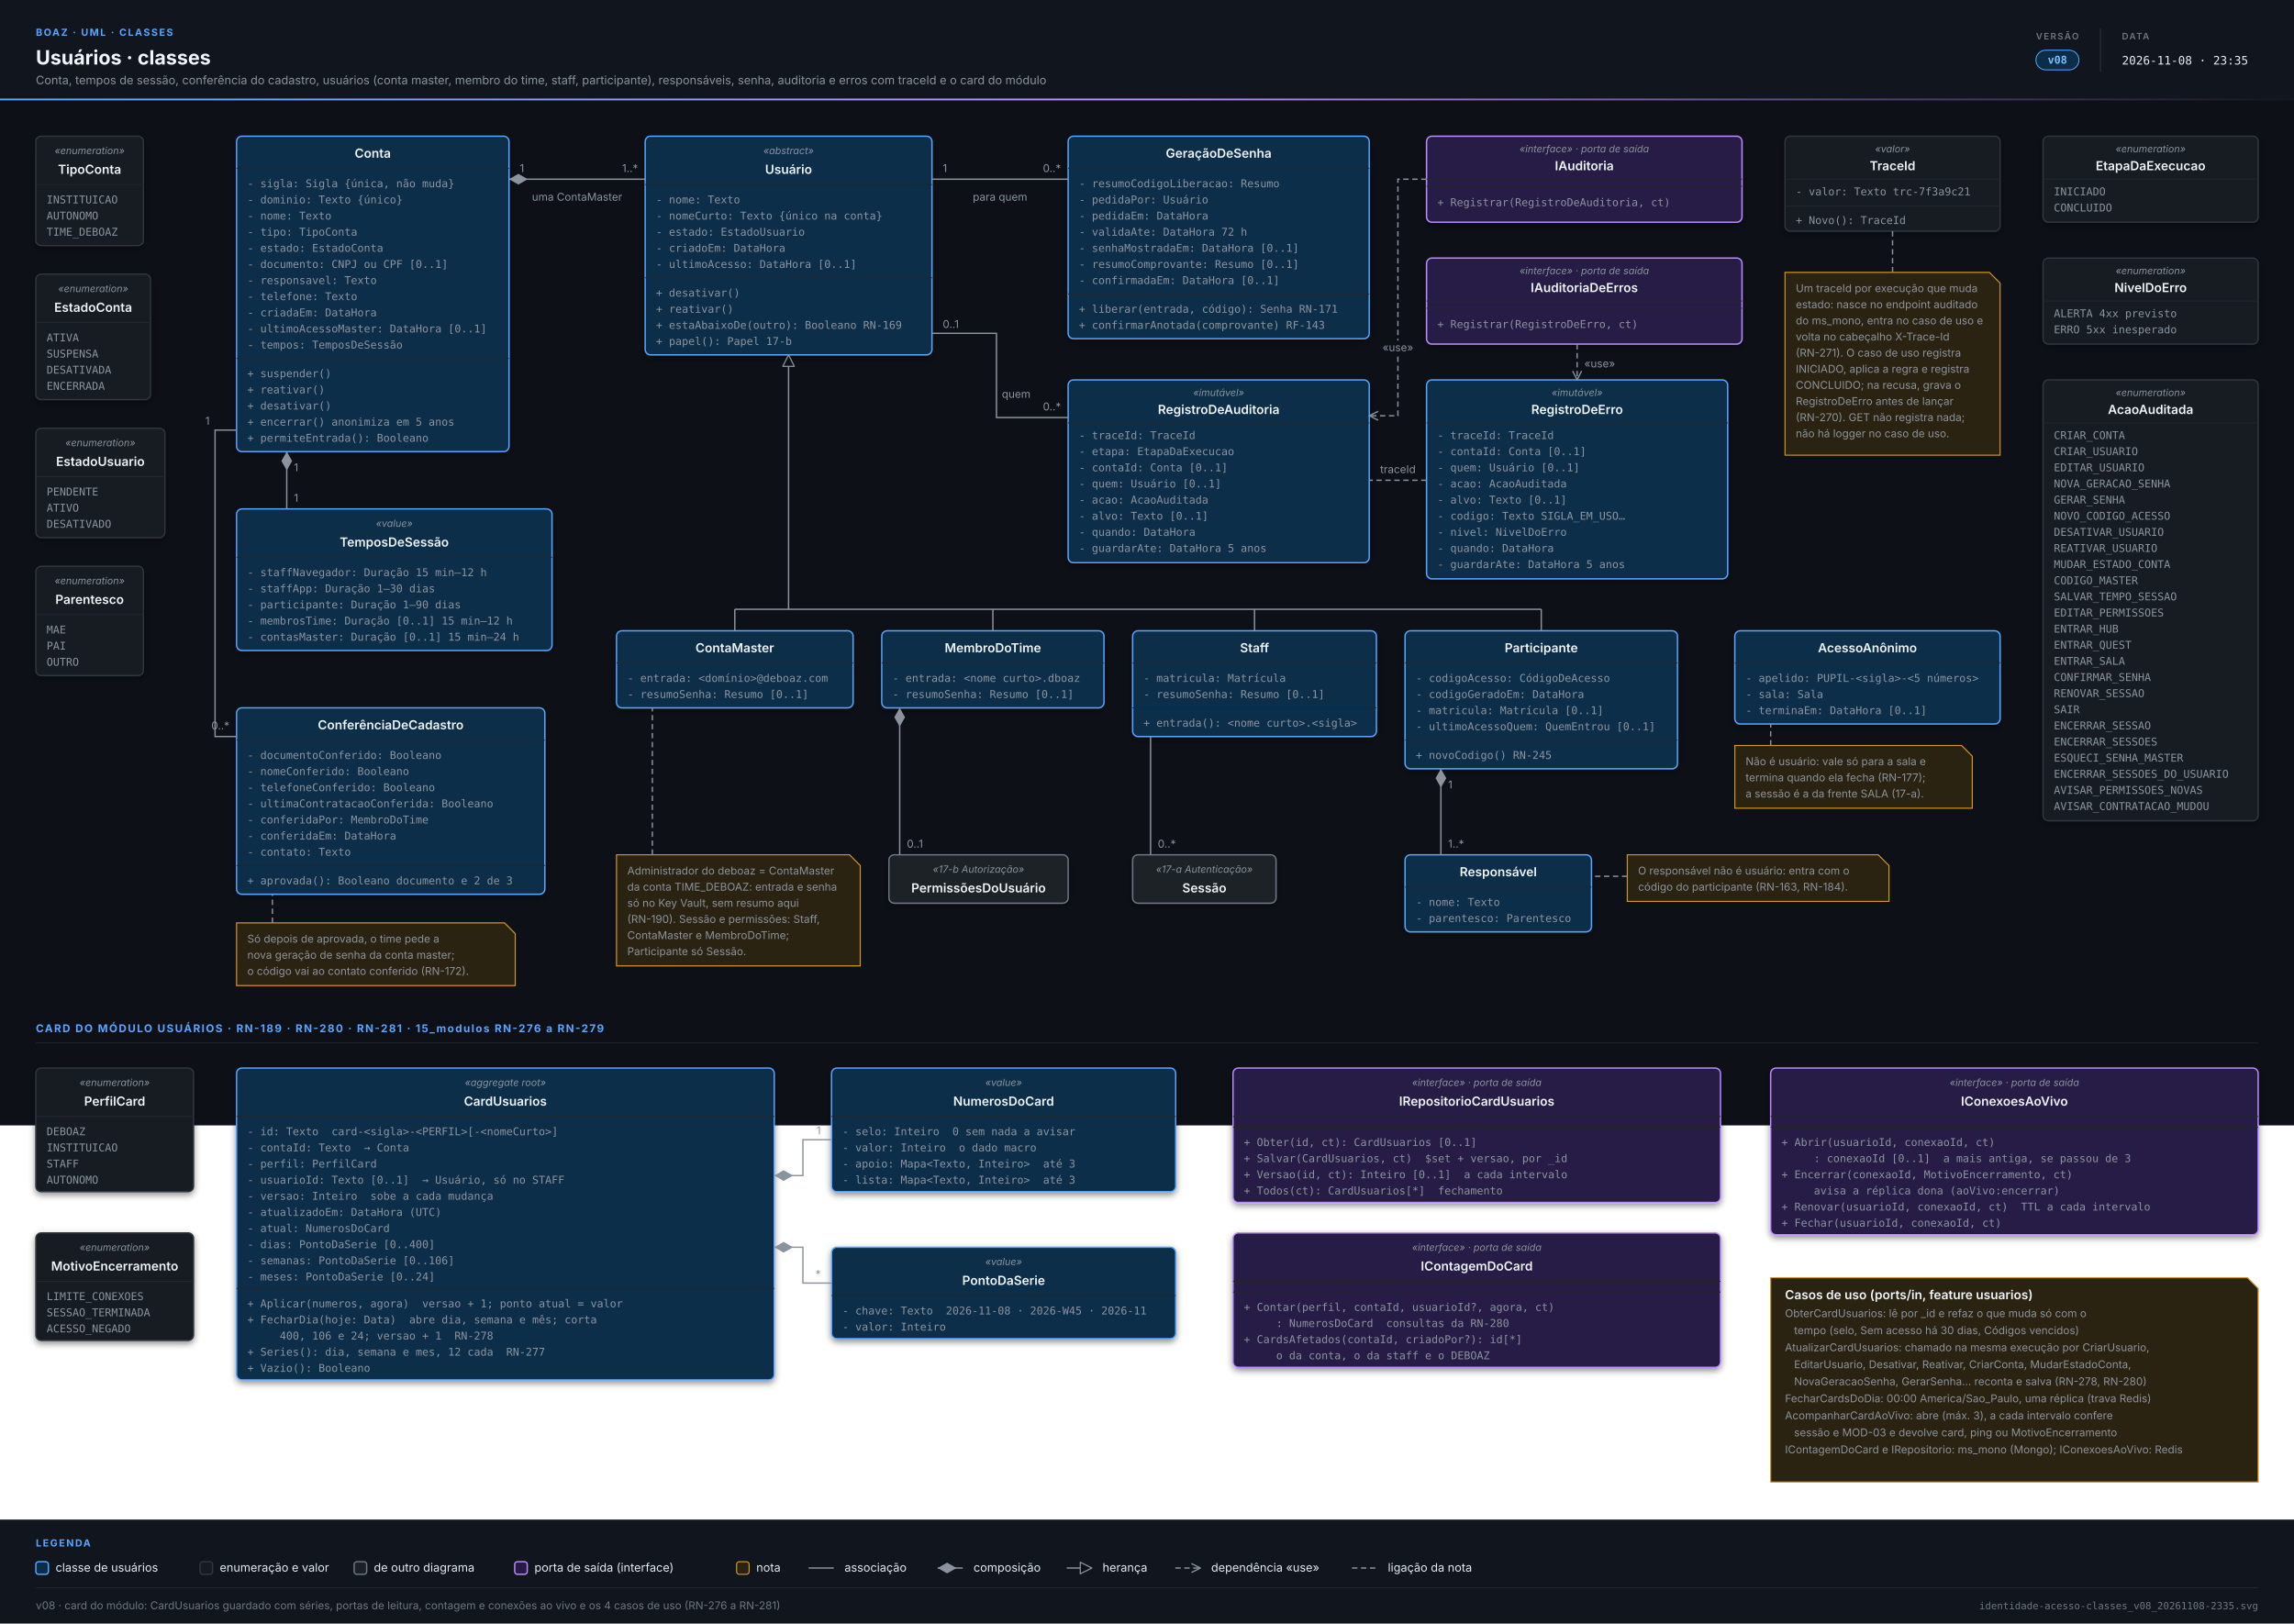
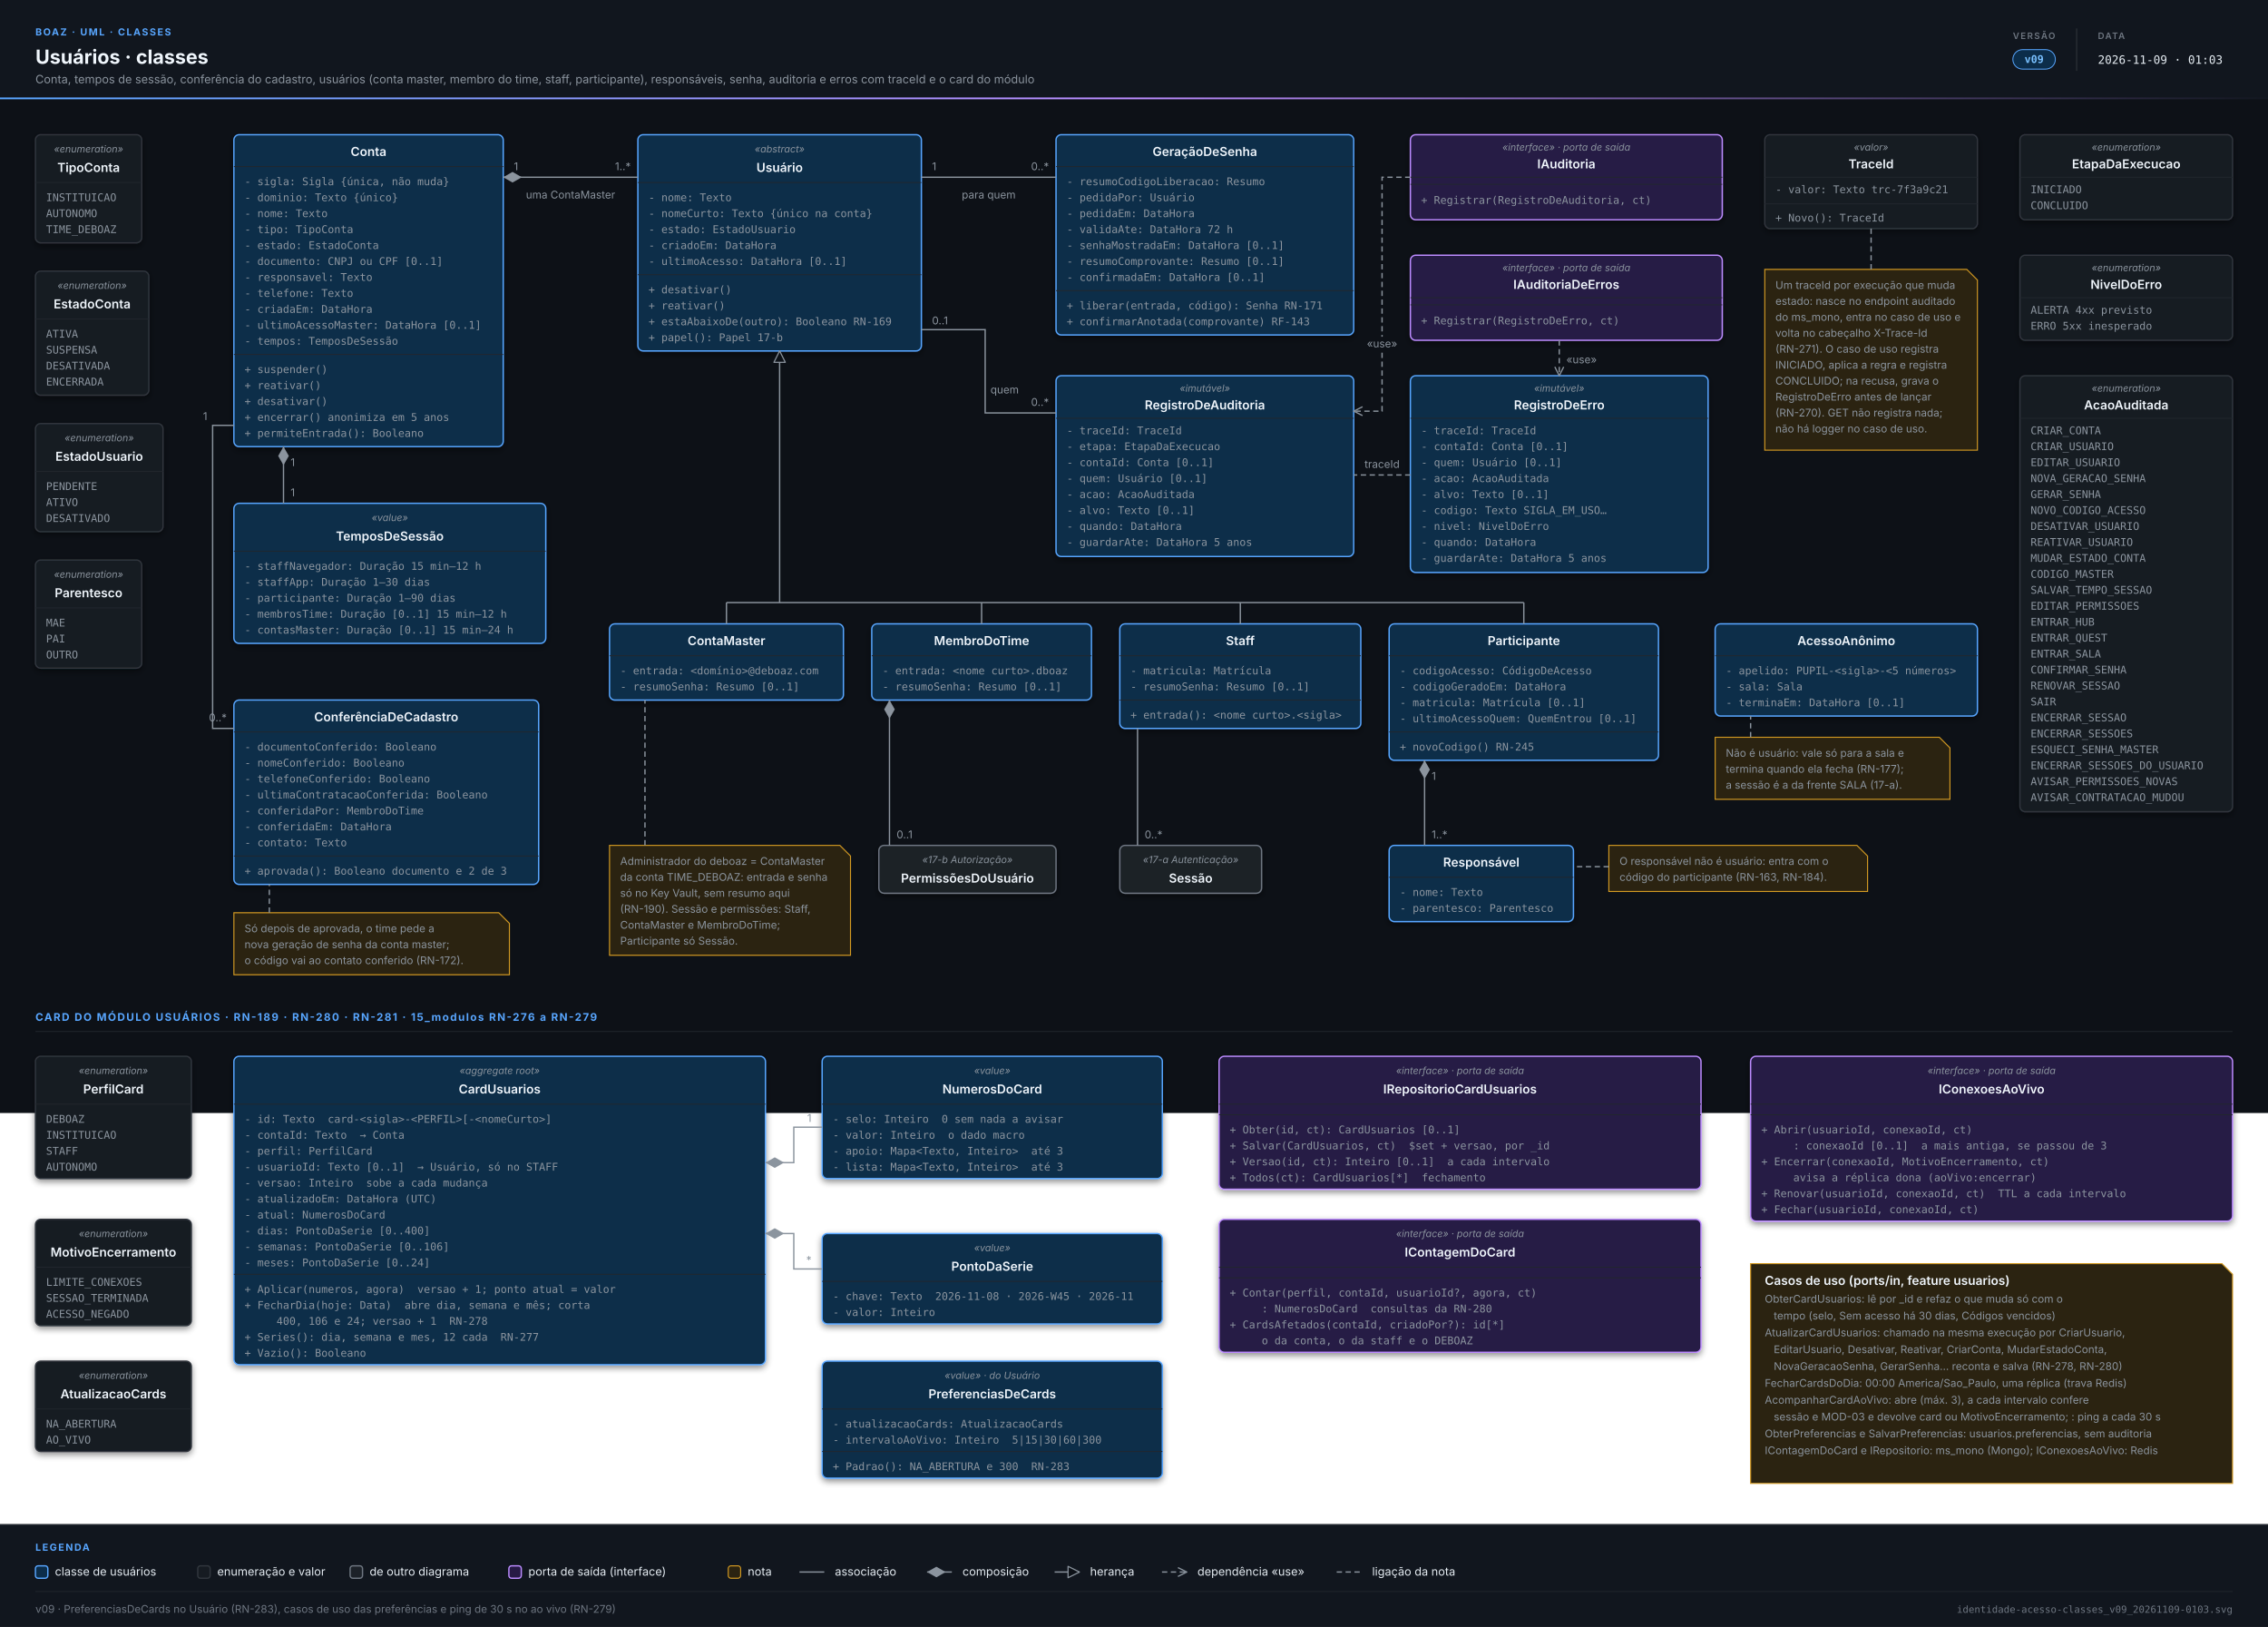
- <svg xmlns="http://www.w3.org/2000/svg" viewBox="0 0 2560 1812" width="2560" height="1812">
+ <svg xmlns="http://www.w3.org/2000/svg" viewBox="0 0 2560 1836" width="2560" height="1836">
  <style>
    /* ── base ─────────────────────────────────────────── */
    .bg            { fill: #0d1117; }
    :root          { background: #0d1117; } /* aberto sozinho no navegador, o fundo escuro cobre a janela toda */
    text           { font-family: Inter, "Segoe UI", Roboto, "Helvetica Neue", Helvetica, Arial, sans-serif; font-size: 13px; fill: #e6edf3; }
    .title         { font-size: 22px; font-weight: 700; fill: #f0f6fc; }
    .subtitle      { font-size: 13px; fill: #8b949e; }
    .section       { font-size: 12px; font-weight: 700; letter-spacing: 0.12em; fill: #58a6ff; }
    .label         { font-size: 13px; fill: #e6edf3; }
    .label-strong  { font-size: 14px; font-weight: 600; fill: #f0f6fc; }
    .label-underline { text-decoration: underline; }
    .muted         { font-size: 12px; fill: #8b949e; }
    .mono          { font-family: "JetBrains Mono", "SF Mono", Menlo, Consolas, monospace; font-size: 12px; fill: #8b949e; }
    .divider       { stroke: #21262d; stroke-width: 1; }
    .panel         { fill: #10151c; stroke: #21262d; stroke-width: 1; }

    /* ── nós: uma cor por papel, no máximo 4 por diagrama ── */
    .node          { fill: #161b22; stroke: #30363d; stroke-width: 1.5; }
    .node-face     { fill: #21262d; stroke: #30363d; stroke-width: 1.5; stroke-linejoin: round; }
    .node-blue     { fill: #0c2d4a; stroke: #58a6ff; stroke-width: 1.5; }
    .node-green    { fill: #0f2e1b; stroke: #3fb950; stroke-width: 1.5; }
    .node-purple   { fill: #271a45; stroke: #bc8cff; stroke-width: 1.5; }
    .node-orange   { fill: #3a2410; stroke: #f0883e; stroke-width: 1.5; }
    .node-red      { fill: #3b1219; stroke: #f85149; stroke-width: 1.5; }
    .node-external { fill: #1c2128; stroke: #6e7681; stroke-width: 1.5; }

    /* ── fronteiras (conta, região, rede, módulo) ─────── */
    .boundary       { fill: #161b22; fill-opacity: 0.35; stroke: #484f58; stroke-width: 1.2; stroke-dasharray: 6 4; }
    .boundary-label { font-size: 11px; font-weight: 600; letter-spacing: 0.08em; fill: #8b949e; }

    /* ── arestas e comunicação ─────────────────────────── */
    .edge          { fill: none; stroke: #8b949e; stroke-width: 1.5; }
    .edge-accent   { fill: none; stroke: #58a6ff; stroke-width: 1.8; }
    .edge-async    { stroke-dasharray: 6 4; }
    .edge-data     { stroke-dasharray: 1 5; stroke-linecap: round; stroke-width: 2.2; }
    .edge-label-bg { fill: #0d1117; }
    .arrow-head    { fill: #8b949e; }
    .arrow-accent  { fill: #58a6ff; }
    .lifeline      { stroke: #30363d; stroke-width: 1.2; stroke-dasharray: 4 4; }
    .chip          { fill: #21262d; stroke: #30363d; stroke-width: 1; }
    .chip-text     { font-family: "JetBrains Mono", "SF Mono", Menlo, Consolas, monospace; font-size: 11px; fill: #c9d1d9; }

    /* ── ícones neutros (#ic-*, #uml-*) ───────────────── */
    .ico           { fill: none; stroke: #c9d1d9; stroke-width: 1.5; stroke-linecap: round; stroke-linejoin: round; }
    .ico-fill      { fill: #c9d1d9; }
    .ico-solid     { fill: #161b22; stroke: #c9d1d9; stroke-width: 1.5; stroke-linejoin: round; }

    /* ── notação UML ───────────────────────────────────── */
    .ink           { fill: #e6edf3; }
    .ink-ring      { fill: none; stroke: #e6edf3; stroke-width: 1.5; }
    .node-note     { fill: #2b2311; stroke: #d29922; stroke-width: 1.2; }
    .uml-keyword   { font-size: 11px; font-style: italic; fill: #8b949e; }
    .activation    { fill: #21262d; stroke: #8b949e; stroke-width: 1.2; }
    .frame-tag     { fill: #21262d; stroke: #484f58; stroke-width: 1.2; }
    .frame-op      { font-size: 11px; font-weight: 700; fill: #c9d1d9; }
    .arrow-open    { fill: none; stroke: #8b949e; stroke-width: 1.4; stroke-linejoin: round; }
    .arrow-hollow  { fill: #0d1117; stroke: #8b949e; stroke-width: 1.2; stroke-linejoin: round; }

    /* ── marca d'água: topo e rodapé (seção 7) ────────── */
    .wm-band       { fill: #11161e; }
    .wm-accent     { fill: url(#marca-acento); }
    .wm-sep        { stroke: #30363d; stroke-width: 1; }
    .wm-frame      { fill: none; stroke: #30363d; stroke-width: 1; }
    .wm-eyebrow    { font-size: 11px; font-weight: 700; letter-spacing: 0.14em; fill: #58a6ff; }
    .wm-meta-label { font-size: 10px; font-weight: 600; letter-spacing: 0.14em; fill: #6e7681; }
    .wm-meta-value { font-family: "JetBrains Mono", "SF Mono", Menlo, Consolas, monospace; font-size: 13px; fill: #e6edf3; }
    .wm-badge      { fill: #0c2d4a; stroke: #58a6ff; stroke-width: 1; }
    .wm-badge-text { font-family: "JetBrains Mono", "SF Mono", Menlo, Consolas, monospace; font-size: 12px; font-weight: 700; fill: #79c0ff; }
    .wm-file       { font-family: "JetBrains Mono", "SF Mono", Menlo, Consolas, monospace; font-size: 11px; fill: #6e7681; }
    .footer        { font-size: 12px; fill: #6e7681; }
  </style>
  <defs>
    <marker id="seta" viewBox="0 0 10 10" refX="9" refY="5" markerWidth="7" markerHeight="7" orient="auto-start-reverse">
      <path d="M0,0 L10,5 L0,10 z" class="arrow-head" />
    </marker>
    <marker id="seta-destaque" viewBox="0 0 10 10" refX="9" refY="5" markerWidth="7" markerHeight="7" orient="auto-start-reverse">
      <path d="M0,0 L10,5 L0,10 z" class="arrow-accent" />
    </marker>
    <marker id="seta-aberta" viewBox="-1 -1 12 12" refX="10" refY="5" markerWidth="8" markerHeight="8" orient="auto-start-reverse">
      <path d="M0,0 L10,5 L0,10" class="arrow-open" />
    </marker>
    <marker id="heranca" viewBox="-1 -1 14 14" refX="12" refY="6" markerWidth="10" markerHeight="10" orient="auto-start-reverse">
      <path d="M0,0 L12,6 L0,12 z" class="arrow-hollow" />
    </marker>
    <marker id="extensao" viewBox="-1 -1 14 14" refX="12" refY="6" markerWidth="10" markerHeight="10" orient="auto-start-reverse">
      <path d="M0,0 L12,6 L0,12 z" class="arrow-head" />
    </marker>
    <marker id="composicao" viewBox="-1 -1 16 10" refX="14" refY="4" markerWidth="16" markerHeight="11" orient="auto-start-reverse">
      <path d="M0,4 L7,0 L14,4 L7,8 z" class="arrow-head" />
    </marker>
    <marker id="agregacao" viewBox="-1 -1 16 10" refX="14" refY="4" markerWidth="16" markerHeight="11" orient="auto-start-reverse">
      <path d="M0,4 L7,0 L14,4 L7,8 z" class="arrow-hollow" />
    </marker>
    <marker id="er-um" viewBox="0 0 16 12" refX="16" refY="6" markerWidth="16" markerHeight="12" markerUnits="userSpaceOnUse" orient="auto-start-reverse">
      <path d="M6,0 V12 M10,0 V12" class="arrow-open" />
    </marker>
    <marker id="er-muitos" viewBox="0 0 16 12" refX="16" refY="6" markerWidth="16" markerHeight="12" markerUnits="userSpaceOnUse" orient="auto-start-reverse">
      <path d="M4,0 V12 M6,6 L16,0 M6,6 L16,12" class="arrow-open" />
    </marker>
    <filter id="sombra" x="-10%" y="-10%" width="120%" height="140%">
      <feDropShadow dx="0" dy="3" stdDeviation="4" flood-color="#000000" flood-opacity="0.45" />
    </filter>
    <linearGradient id="marca-acento" x1="0" y1="0" x2="1" y2="0">
      <stop offset="0" stop-color="#58a6ff" />
      <stop offset="0.5" stop-color="#bc8cff" />
      <stop offset="1" stop-color="#bc8cff" stop-opacity="0" />
    </linearGradient>
  </defs>
  <rect class="bg" x="0" y="0" width="2560" height="1256" />
  <g id="marca-topo">
    <rect class="wm-band" x="0" y="0" width="2560" height="112" />
    <rect class="wm-accent" x="0" y="110" width="2560" height="2" />
    <text class="wm-eyebrow" x="40" y="40">BOAZ · UML · CLASSES</text>
    <text class="title" x="40" y="72">Usuários · classes</text>
    <text class="subtitle" x="40" y="94">Conta, tempos de sessão, conferência do cadastro, usuários (conta master, membro do time, staff, participante), responsáveis, senha, auditoria e erros com traceId e o card do módulo</text>
    <text class="wm-meta-label" x="2272" y="44">VERSÃO</text>
    <rect class="wm-badge" x="2272" y="56" width="48" height="22" rx="11" />
-     <text class="wm-badge-text" x="2296" y="71" text-anchor="middle">v08</text>
+     <text class="wm-badge-text" x="2296" y="71" text-anchor="middle">v09</text>
    <line class="wm-sep" x1="2344" y1="32" x2="2344" y2="80" />
    <text class="wm-meta-label" x="2368" y="44">DATA</text>
-     <text class="wm-meta-value" x="2368" y="72">2026-11-08 · 23:35</text>
+     <text class="wm-meta-value" x="2368" y="72">2026-11-09 · 01:03</text>
  </g>
  <g id="desenho" transform="translate(0,152)">
    <g id="tipo-conta" filter="url(#sombra)">
      <rect class="node" x="40" y="0" width="120" height="122" rx="6" />
    </g>
    <text class="uml-keyword" x="100.0" y="20" text-anchor="middle">«enumeration»</text>
    <text class="label-strong" x="100.0" y="42" text-anchor="middle">TipoConta</text>
    <line class="divider" x1="40" y1="54" x2="160" y2="54" />
    <text class="mono" x="52" y="75">INSTITUICAO</text>
    <text class="mono" x="52" y="93">AUTONOMO</text>
    <text class="mono" x="52" y="111">TIME_DEBOAZ</text>
    <g id="estado-conta" filter="url(#sombra)">
      <rect class="node" x="40" y="154" width="128" height="140" rx="6" />
    </g>
    <text class="uml-keyword" x="104.0" y="174" text-anchor="middle">«enumeration»</text>
    <text class="label-strong" x="104.0" y="196" text-anchor="middle">EstadoConta</text>
    <line class="divider" x1="40" y1="208" x2="168" y2="208" />
    <text class="mono" x="52" y="229">ATIVA</text>
    <text class="mono" x="52" y="247">SUSPENSA</text>
    <text class="mono" x="52" y="265">DESATIVADA</text>
    <text class="mono" x="52" y="283">ENCERRADA</text>
    <g id="estado-usuario" filter="url(#sombra)">
      <rect class="node" x="40" y="326" width="144" height="122" rx="6" />
    </g>
    <text class="uml-keyword" x="112.0" y="346" text-anchor="middle">«enumeration»</text>
    <text class="label-strong" x="112.0" y="368" text-anchor="middle">EstadoUsuario</text>
    <line class="divider" x1="40" y1="380" x2="184" y2="380" />
    <text class="mono" x="52" y="401">PENDENTE</text>
    <text class="mono" x="52" y="419">ATIVO</text>
    <text class="mono" x="52" y="437">DESATIVADO</text>
    <g id="parentesco" filter="url(#sombra)">
      <rect class="node" x="40" y="480" width="120" height="122" rx="6" />
    </g>
    <text class="uml-keyword" x="100.0" y="500" text-anchor="middle">«enumeration»</text>
    <text class="label-strong" x="100.0" y="522" text-anchor="middle">Parentesco</text>
    <line class="divider" x1="40" y1="534" x2="160" y2="534" />
    <text class="mono" x="52" y="555">MAE</text>
    <text class="mono" x="52" y="573">PAI</text>
    <text class="mono" x="52" y="591">OUTRO</text>
    <g id="conta" filter="url(#sombra)">
      <rect class="node-blue" x="264" y="0" width="304" height="352" rx="6" />
    </g>
    <text class="label-strong" x="416.0" y="24" text-anchor="middle">Conta</text>
    <line class="divider" x1="264" y1="36" x2="568" y2="36" />
    <text class="mono" x="276" y="57">- sigla: Sigla {única, não muda}</text>
    <text class="mono" x="276" y="75">- dominio: Texto {único}</text>
    <text class="mono" x="276" y="93">- nome: Texto</text>
    <text class="mono" x="276" y="111">- tipo: TipoConta</text>
    <text class="mono" x="276" y="129">- estado: EstadoConta</text>
    <text class="mono" x="276" y="147">- documento: CNPJ ou CPF [0..1]</text>
    <text class="mono" x="276" y="165">- responsavel: Texto</text>
    <text class="mono" x="276" y="183">- telefone: Texto</text>
    <text class="mono" x="276" y="201">- criadaEm: DataHora</text>
    <text class="mono" x="276" y="219">- ultimoAcessoMaster: DataHora [0..1]</text>
    <text class="mono" x="276" y="237">- tempos: TemposDeSessão</text>
    <line class="divider" x1="264" y1="248" x2="568" y2="248" />
    <text class="mono" x="276" y="269">+ suspender()</text>
    <text class="mono" x="276" y="287">+ reativar()</text>
    <text class="mono" x="276" y="305">+ desativar()</text>
    <text class="mono" x="276" y="323">+ encerrar()  anonimiza em 5 anos</text>
    <text class="mono" x="276" y="341">+ permiteEntrada(): Booleano</text>
    <g id="tempos" filter="url(#sombra)">
      <rect class="node-blue" x="264" y="416" width="352" height="158" rx="6" />
    </g>
    <text class="uml-keyword" x="440.0" y="436" text-anchor="middle">«value»</text>
    <text class="label-strong" x="440.0" y="458" text-anchor="middle">TemposDeSessão</text>
    <line class="divider" x1="264" y1="470" x2="616" y2="470" />
    <text class="mono" x="276" y="491">- staffNavegador: Duração  15 min–12 h</text>
    <text class="mono" x="276" y="509">- staffApp: Duração  1–30 dias</text>
    <text class="mono" x="276" y="527">- participante: Duração  1–90 dias</text>
    <text class="mono" x="276" y="545">- membrosTime: Duração [0..1]  15 min–12 h</text>
    <text class="mono" x="276" y="563">- contasMaster: Duração [0..1]  15 min–24 h</text>
    <g id="conferencia" filter="url(#sombra)">
      <rect class="node-blue" x="264" y="638" width="344" height="208" rx="6" />
    </g>
    <text class="label-strong" x="436.0" y="662" text-anchor="middle">ConferênciaDeCadastro</text>
    <line class="divider" x1="264" y1="674" x2="608" y2="674" />
    <text class="mono" x="276" y="695">- documentoConferido: Booleano</text>
    <text class="mono" x="276" y="713">- nomeConferido: Booleano</text>
    <text class="mono" x="276" y="731">- telefoneConferido: Booleano</text>
    <text class="mono" x="276" y="749">- ultimaContratacaoConferida: Booleano</text>
    <text class="mono" x="276" y="767">- conferidaPor: MembroDoTime</text>
    <text class="mono" x="276" y="785">- conferidaEm: DataHora</text>
    <text class="mono" x="276" y="803">- contato: Texto</text>
    <line class="divider" x1="264" y1="814" x2="608" y2="814" />
    <text class="mono" x="276" y="835">+ aprovada(): Booleano  documento e 2 de 3</text>
    <g id="usuario" filter="url(#sombra)">
      <rect class="node-blue" x="720" y="0" width="320" height="244" rx="6" />
    </g>
    <text class="uml-keyword" x="880.0" y="20" text-anchor="middle">«abstract»</text>
    <text class="label-strong" x="880.0" y="42" text-anchor="middle">Usuário</text>
    <line class="divider" x1="720" y1="54" x2="1040" y2="54" />
    <text class="mono" x="732" y="75">- nome: Texto</text>
    <text class="mono" x="732" y="93">- nomeCurto: Texto {único na conta}</text>
    <text class="mono" x="732" y="111">- estado: EstadoUsuario</text>
    <text class="mono" x="732" y="129">- criadoEm: DataHora</text>
    <text class="mono" x="732" y="147">- ultimoAcesso: DataHora [0..1]</text>
    <line class="divider" x1="720" y1="158" x2="1040" y2="158" />
    <text class="mono" x="732" y="179">+ desativar()</text>
    <text class="mono" x="732" y="197">+ reativar()</text>
    <text class="mono" x="732" y="215">+ estaAbaixoDe(outro): Booleano  RN-169</text>
    <text class="mono" x="732" y="233">+ papel(): Papel  17-b</text>
    <g id="geracao" filter="url(#sombra)">
      <rect class="node-blue" x="1192" y="0" width="336" height="226" rx="6" />
    </g>
    <text class="label-strong" x="1360.0" y="24" text-anchor="middle">GeraçãoDeSenha</text>
    <line class="divider" x1="1192" y1="36" x2="1528" y2="36" />
    <text class="mono" x="1204" y="57">- resumoCodigoLiberacao: Resumo</text>
    <text class="mono" x="1204" y="75">- pedidaPor: Usuário</text>
    <text class="mono" x="1204" y="93">- pedidaEm: DataHora</text>
    <text class="mono" x="1204" y="111">- validaAte: DataHora  72 h</text>
    <text class="mono" x="1204" y="129">- senhaMostradaEm: DataHora [0..1]</text>
    <text class="mono" x="1204" y="147">- resumoComprovante: Resumo [0..1]</text>
    <text class="mono" x="1204" y="165">- confirmadaEm: DataHora [0..1]</text>
    <line class="divider" x1="1192" y1="176" x2="1528" y2="176" />
    <text class="mono" x="1204" y="197">+ liberar(entrada, código): Senha  RN-171</text>
    <text class="mono" x="1204" y="215">+ confirmarAnotada(comprovante)  RF-143</text>
    <g id="auditoria" filter="url(#sombra)">
      <rect class="node-blue" x="1192" y="272" width="336" height="204" rx="6" />
    </g>
    <text class="uml-keyword" x="1360.0" y="290" text-anchor="middle">«imutável»</text>
    <text class="label-strong" x="1360.0" y="310" text-anchor="middle">RegistroDeAuditoria</text>
    <line class="divider" x1="1192" y1="320" x2="1528" y2="320" />
    <text class="mono" x="1204" y="338">- traceId: TraceId</text>
    <text class="mono" x="1204" y="356">- etapa: EtapaDaExecucao</text>
    <text class="mono" x="1204" y="374">- contaId: Conta [0..1]</text>
    <text class="mono" x="1204" y="392">- quem: Usuário [0..1]</text>
    <text class="mono" x="1204" y="410">- acao: AcaoAuditada</text>
    <text class="mono" x="1204" y="428">- alvo: Texto [0..1]</text>
    <text class="mono" x="1204" y="446">- quando: DataHora</text>
    <text class="mono" x="1204" y="464">- guardarAte: DataHora  5 anos</text>
    <g id="registro-erro" filter="url(#sombra)">
      <rect class="node-blue" x="1592" y="272" width="336" height="222" rx="6" />
    </g>
    <text class="uml-keyword" x="1760.0" y="290" text-anchor="middle">«imutável»</text>
    <text class="label-strong" x="1760.0" y="310" text-anchor="middle">RegistroDeErro</text>
    <line class="divider" x1="1592" y1="320" x2="1928" y2="320" />
    <text class="mono" x="1604" y="338">- traceId: TraceId</text>
    <text class="mono" x="1604" y="356">- contaId: Conta [0..1]</text>
    <text class="mono" x="1604" y="374">- quem: Usuário [0..1]</text>
    <text class="mono" x="1604" y="392">- acao: AcaoAuditada</text>
    <text class="mono" x="1604" y="410">- alvo: Texto [0..1]</text>
    <text class="mono" x="1604" y="428">- codigo: Texto  SIGLA_EM_USO…</text>
    <text class="mono" x="1604" y="446">- nivel: NivelDoErro</text>
    <text class="mono" x="1604" y="464">- quando: DataHora</text>
    <text class="mono" x="1604" y="482">- guardarAte: DataHora  5 anos</text>
    <g id="porta-auditoria" filter="url(#sombra)">
      <rect class="node-purple" x="1592" y="0" width="352" height="96" rx="6" />
    </g>
    <text class="uml-keyword" x="1768.0" y="18" text-anchor="middle">«interface» · porta de saída</text>
    <text class="label-strong" x="1768.0" y="38" text-anchor="middle">IAuditoria</text>
    <line class="divider" x1="1592" y1="48" x2="1944" y2="48" />
    <line class="divider" x1="1592" y1="56" x2="1944" y2="56" />
    <text class="mono" x="1604" y="78">+ Registrar(RegistroDeAuditoria, ct)</text>
    <g id="porta-auditoria-erros" filter="url(#sombra)">
      <rect class="node-purple" x="1592" y="136" width="352" height="96" rx="6" />
    </g>
    <text class="uml-keyword" x="1768.0" y="154" text-anchor="middle">«interface» · porta de saída</text>
    <text class="label-strong" x="1768.0" y="174" text-anchor="middle">IAuditoriaDeErros</text>
    <line class="divider" x1="1592" y1="184" x2="1944" y2="184" />
    <line class="divider" x1="1592" y1="192" x2="1944" y2="192" />
    <text class="mono" x="1604" y="214">+ Registrar(RegistroDeErro, ct)</text>
    <g id="trace-id" filter="url(#sombra)">
      <rect class="node" x="1992" y="0" width="240" height="106" rx="6" />
    </g>
    <text class="uml-keyword" x="2112.0" y="18" text-anchor="middle">«valor»</text>
    <text class="label-strong" x="2112.0" y="38" text-anchor="middle">TraceId</text>
    <line class="divider" x1="1992" y1="48" x2="2232" y2="48" />
    <text class="mono" x="2004" y="66">- valor: Texto  trc-7f3a9c21</text>
    <line class="divider" x1="1992" y1="78" x2="2232" y2="78" />
    <text class="mono" x="2004" y="98">+ Novo(): TraceId</text>
    <g id="etapa-execucao" filter="url(#sombra)">
      <rect class="node" x="2280" y="0" width="240" height="96" rx="6" />
    </g>
    <text class="uml-keyword" x="2400.0" y="18" text-anchor="middle">«enumeration»</text>
    <text class="label-strong" x="2400.0" y="38" text-anchor="middle">EtapaDaExecucao</text>
    <line class="divider" x1="2280" y1="48" x2="2520" y2="48" />
    <text class="mono" x="2292" y="66">INICIADO</text>
    <text class="mono" x="2292" y="84">CONCLUIDO</text>
    <g id="nivel-erro" filter="url(#sombra)">
      <rect class="node" x="2280" y="136" width="240" height="96" rx="6" />
    </g>
    <text class="uml-keyword" x="2400.0" y="154" text-anchor="middle">«enumeration»</text>
    <text class="label-strong" x="2400.0" y="174" text-anchor="middle">NivelDoErro</text>
    <line class="divider" x1="2280" y1="184" x2="2520" y2="184" />
    <text class="mono" x="2292" y="202">ALERTA  4xx previsto</text>
    <text class="mono" x="2292" y="220">ERRO  5xx inesperado</text>
    <g id="acao-auditada" filter="url(#sombra)">
      <rect class="node" x="2280" y="272" width="240" height="492" rx="6" />
    </g>
    <text class="uml-keyword" x="2400.0" y="290" text-anchor="middle">«enumeration»</text>
    <text class="label-strong" x="2400.0" y="310" text-anchor="middle">AcaoAuditada</text>
    <line class="divider" x1="2280" y1="320" x2="2520" y2="320" />
    <text class="mono" x="2292" y="338">CRIAR_CONTA</text>
    <text class="mono" x="2292" y="356">CRIAR_USUARIO</text>
    <text class="mono" x="2292" y="374">EDITAR_USUARIO</text>
    <text class="mono" x="2292" y="392">NOVA_GERACAO_SENHA</text>
    <text class="mono" x="2292" y="410">GERAR_SENHA</text>
    <text class="mono" x="2292" y="428">NOVO_CODIGO_ACESSO</text>
    <text class="mono" x="2292" y="446">DESATIVAR_USUARIO</text>
    <text class="mono" x="2292" y="464">REATIVAR_USUARIO</text>
    <text class="mono" x="2292" y="482">MUDAR_ESTADO_CONTA</text>
    <text class="mono" x="2292" y="500">CODIGO_MASTER</text>
    <text class="mono" x="2292" y="518">SALVAR_TEMPO_SESSAO</text>
    <text class="mono" x="2292" y="536">EDITAR_PERMISSOES</text>
    <text class="mono" x="2292" y="554">ENTRAR_HUB</text>
    <text class="mono" x="2292" y="572">ENTRAR_QUEST</text>
    <text class="mono" x="2292" y="590">ENTRAR_SALA</text>
    <text class="mono" x="2292" y="608">CONFIRMAR_SENHA</text>
    <text class="mono" x="2292" y="626">RENOVAR_SESSAO</text>
    <text class="mono" x="2292" y="644">SAIR</text>
    <text class="mono" x="2292" y="662">ENCERRAR_SESSAO</text>
    <text class="mono" x="2292" y="680">ENCERRAR_SESSOES</text>
    <text class="mono" x="2292" y="698">ESQUECI_SENHA_MASTER</text>
    <text class="mono" x="2292" y="716">ENCERRAR_SESSOES_DO_USUARIO</text>
    <text class="mono" x="2292" y="734">AVISAR_PERMISSOES_NOVAS</text>
    <text class="mono" x="2292" y="752">AVISAR_CONTRATACAO_MUDOU</text>
    <path class="edge edge-async" d="M1592,48 L1560,48 L1560,312 L1528,312" marker-end="url(#seta-aberta)" />
    <rect class="edge-label-bg" x="1534" y="228" width="52" height="16" />
    <text class="muted" x="1560" y="240" text-anchor="middle">«use»</text>
    <path class="edge edge-async" d="M1760,232 L1760,272" marker-end="url(#seta-aberta)" />
    <text class="muted" x="1768" y="258" text-anchor="start">«use»</text>
    <path class="edge edge-async" d="M1592,384 L1528,384" />
    <rect class="edge-label-bg" x="1534" y="364" width="52" height="16" />
    <text class="muted" x="1560" y="376" text-anchor="middle">traceId</text>
    <path class="node-note" d="M1992,152 H2220 L2232,164 V356 H1992 Z" />
    <text class="muted" x="2004" y="174" text-anchor="start">Um traceId por execução que muda</text>
    <text class="muted" x="2004" y="192" text-anchor="start">estado: nasce no endpoint auditado</text>
    <text class="muted" x="2004" y="210" text-anchor="start">do ms_mono, entra no caso de uso e</text>
    <text class="muted" x="2004" y="228" text-anchor="start">volta no cabeçalho X-Trace-Id</text>
    <text class="muted" x="2004" y="246" text-anchor="start">(RN-271). O caso de uso registra</text>
    <text class="muted" x="2004" y="264" text-anchor="start">INICIADO, aplica a regra e registra</text>
    <text class="muted" x="2004" y="282" text-anchor="start">CONCLUIDO; na recusa, grava o</text>
    <text class="muted" x="2004" y="300" text-anchor="start">RegistroDeErro antes de lançar</text>
    <text class="muted" x="2004" y="318" text-anchor="start">(RN-270). GET não registra nada;</text>
    <text class="muted" x="2004" y="336" text-anchor="start">não há logger no caso de uso.</text>
    <path class="edge edge-async" d="M2112,152 L2112,106" />
    <g id="master" filter="url(#sombra)">
      <rect class="node-blue" x="688" y="552" width="264" height="86" rx="6" />
    </g>
    <text class="label-strong" x="820.0" y="576" text-anchor="middle">ContaMaster</text>
    <line class="divider" x1="688" y1="588" x2="952" y2="588" />
    <text class="mono" x="700" y="609">- entrada: &lt;domínio&gt;@deboaz.com</text>
    <text class="mono" x="700" y="627">- resumoSenha: Resumo [0..1]</text>
    <g id="membro" filter="url(#sombra)">
      <rect class="node-blue" x="984" y="552" width="248" height="86" rx="6" />
    </g>
    <text class="label-strong" x="1108.0" y="576" text-anchor="middle">MembroDoTime</text>
    <line class="divider" x1="984" y1="588" x2="1232" y2="588" />
    <text class="mono" x="996" y="609">- entrada: &lt;nome curto&gt;.dboaz</text>
    <text class="mono" x="996" y="627">- resumoSenha: Resumo [0..1]</text>
    <g id="staff" filter="url(#sombra)">
      <rect class="node-blue" x="1264" y="552" width="272" height="118" rx="6" />
    </g>
    <text class="label-strong" x="1400.0" y="576" text-anchor="middle">Staff</text>
    <line class="divider" x1="1264" y1="588" x2="1536" y2="588" />
    <text class="mono" x="1276" y="609">- matricula: Matrícula</text>
    <text class="mono" x="1276" y="627">- resumoSenha: Resumo [0..1]</text>
    <line class="divider" x1="1264" y1="638" x2="1536" y2="638" />
    <text class="mono" x="1276" y="659">+ entrada(): &lt;nome curto&gt;.&lt;sigla&gt;</text>
    <g id="participante" filter="url(#sombra)">
      <rect class="node-blue" x="1568" y="552" width="304" height="154" rx="6" />
    </g>
    <text class="label-strong" x="1720.0" y="576" text-anchor="middle">Participante</text>
    <line class="divider" x1="1568" y1="588" x2="1872" y2="588" />
    <text class="mono" x="1580" y="609">- codigoAcesso: CódigoDeAcesso</text>
    <text class="mono" x="1580" y="627">- codigoGeradoEm: DataHora</text>
    <text class="mono" x="1580" y="645">- matricula: Matrícula [0..1]</text>
    <text class="mono" x="1580" y="663">- ultimoAcessoQuem: QuemEntrou [0..1]</text>
    <line class="divider" x1="1568" y1="674" x2="1872" y2="674" />
    <text class="mono" x="1580" y="695">+ novoCodigo()  RN-245</text>
    <path class="edge" d="M820,552 L820,528" />
    <path class="edge" d="M1108,552 L1108,528" />
    <path class="edge" d="M1400,552 L1400,528" />
    <path class="edge" d="M1720,552 L1720,528" />
    <path class="edge" d="M820,528 L1720,528" />
    <path class="edge" d="M880,528 L880,244" marker-end="url(#heranca)" />
    <g id="responsavel" filter="url(#sombra)">
      <rect class="node-blue" x="1568" y="802" width="208" height="86" rx="6" />
    </g>
    <text class="label-strong" x="1672.0" y="826" text-anchor="middle">Responsável</text>
    <line class="divider" x1="1568" y1="838" x2="1776" y2="838" />
    <text class="mono" x="1580" y="859">- nome: Texto</text>
    <text class="mono" x="1580" y="877">- parentesco: Parentesco</text>
    <g id="anonimo" filter="url(#sombra)">
      <rect class="node-blue" x="1936" y="552" width="296" height="104" rx="6" />
    </g>
    <text class="label-strong" x="2084.0" y="576" text-anchor="middle">AcessoAnônimo</text>
    <line class="divider" x1="1936" y1="588" x2="2232" y2="588" />
    <text class="mono" x="1948" y="609">- apelido: PUPIL-&lt;sigla&gt;-&lt;5 números&gt;</text>
    <text class="mono" x="1948" y="627">- sala: Sala</text>
    <text class="mono" x="1948" y="645">- terminaEm: DataHora [0..1]</text>
    <g id="sessao" filter="url(#sombra)">
      <rect class="node-external" x="1264" y="802" width="160" height="54" rx="6" />
    </g>
    <text class="uml-keyword" x="1344.0" y="822" text-anchor="middle">«17-a Autenticação»</text>
    <text class="label-strong" x="1344.0" y="844" text-anchor="middle">Sessão</text>
    <g id="permissoes" filter="url(#sombra)">
      <rect class="node-external" x="992" y="802" width="200" height="54" rx="6" />
    </g>
    <text class="uml-keyword" x="1092.0" y="822" text-anchor="middle">«17-b Autorização»</text>
    <text class="label-strong" x="1092.0" y="844" text-anchor="middle">PermissõesDoUsuário</text>
    <path class="edge" d="M568,48 L720,48" marker-start="url(#composicao)" />
    <text class="muted" x="580" y="40" text-anchor="start">1</text>
    <text class="muted" x="712" y="40" text-anchor="end">1..*</text>
    <text class="muted" x="644" y="72" text-anchor="middle">uma ContaMaster</text>
    <path class="edge" d="M320,352 L320,416" marker-start="url(#composicao)" />
    <text class="muted" x="328" y="374" text-anchor="start">1</text>
    <text class="muted" x="328" y="408" text-anchor="start">1</text>
    <path class="edge" d="M264,328 L240,328 L240,670 L264,670" />
    <text class="muted" x="234" y="322" text-anchor="end">1</text>
    <text class="muted" x="256" y="662" text-anchor="end">0..*</text>
    <path class="edge" d="M1040,48 L1192,48" />
    <text class="muted" x="1052" y="40" text-anchor="start">1</text>
    <text class="muted" x="1184" y="40" text-anchor="end">0..*</text>
    <text class="muted" x="1116" y="72" text-anchor="middle">para quem</text>
    <path class="edge" d="M1040,220 L1112,220 L1112,314 L1192,314" />
    <text class="muted" x="1052" y="214" text-anchor="start">0..1</text>
    <text class="muted" x="1184" y="306" text-anchor="end">0..*</text>
    <text class="muted" x="1118" y="292" text-anchor="start">quem</text>
    <path class="edge" d="M1608,706 L1608,802" marker-start="url(#composicao)" />
    <text class="muted" x="1616" y="728" text-anchor="start">1</text>
    <text class="muted" x="1616" y="794" text-anchor="start">1..*</text>
    <path class="edge" d="M1284,670 L1284,802" />
    <text class="muted" x="1292" y="794" text-anchor="start">0..*</text>
    <path class="edge" d="M1004,638 L1004,802" marker-start="url(#composicao)" />
    <text class="muted" x="1012" y="794" text-anchor="start">0..1</text>
    <path class="node-note" d="M1816,802 H2096 L2108,814 V854 H1816 Z" />
    <text class="muted" x="1828" y="824" text-anchor="start">O responsável não é usuário: entra com o</text>
    <text class="muted" x="1828" y="842" text-anchor="start">código do participante (RN-163, RN-184).</text>
    <path class="edge edge-async" d="M1816,826 L1776,826" />
    <path class="node-note" d="M1936,680 H2189 L2201,692 V750 H1936 Z" />
    <text class="muted" x="1948" y="702" text-anchor="start">Não é usuário: vale só para a sala e</text>
    <text class="muted" x="1948" y="720" text-anchor="start">termina quando ela fecha (RN-177);</text>
    <text class="muted" x="1948" y="738" text-anchor="start">a sessão é a da frente SALA (17-a).</text>
    <path class="edge edge-async" d="M1976,680 L1976,656" />
    <path class="node-note" d="M688,802 H948 L960,814 V926 H688 Z" />
    <text class="muted" x="700" y="824" text-anchor="start">Administrador do deboaz = ContaMaster</text>
    <text class="muted" x="700" y="842" text-anchor="start">da conta TIME_DEBOAZ: entrada e senha</text>
    <text class="muted" x="700" y="860" text-anchor="start">só no Key Vault, sem resumo aqui</text>
    <text class="muted" x="700" y="878" text-anchor="start">(RN-190). Sessão e permissões: Staff,</text>
    <text class="muted" x="700" y="896" text-anchor="start">ContaMaster e MembroDoTime;</text>
    <text class="muted" x="700" y="914" text-anchor="start">Participante só Sessão.</text>
    <path class="edge edge-async" d="M728,802 L728,638" />
    <path class="node-note" d="M264,878 H563 L575,890 V948 H264 Z" />
    <text class="muted" x="276" y="900" text-anchor="start">Só depois de aprovada, o time pede a</text>
    <text class="muted" x="276" y="918" text-anchor="start">nova geração de senha da conta master;</text>
    <text class="muted" x="276" y="936" text-anchor="start">o código vai ao contato conferido (RN-172).</text>
    <path class="edge edge-async" d="M304,878 L304,846" />
    <g id="secao-card">
      <text class="section" x="40" y="1000">CARD DO MÓDULO USUÁRIOS · RN-189 · RN-280 · RN-281 · 15_modulos RN-276 a RN-279</text>
      <line class="divider" x1="40" y1="1012" x2="2520" y2="1012" />
    </g>
    <g id="perfil-card" filter="url(#sombra)">
      <rect class="node" x="40" y="1040" width="176" height="138" rx="6" />
    </g>
    <text class="uml-keyword" x="128.0" y="1060" text-anchor="middle">«enumeration»</text>
    <text class="label-strong" x="128.0" y="1082" text-anchor="middle">PerfilCard</text>
    <line class="divider" x1="40" y1="1094" x2="216" y2="1094" />
    <text class="mono" x="52" y="1115" xml:space="preserve">DEBOAZ</text>
    <text class="mono" x="52" y="1133" xml:space="preserve">INSTITUICAO</text>
    <text class="mono" x="52" y="1151" xml:space="preserve">STAFF</text>
    <text class="mono" x="52" y="1169" xml:space="preserve">AUTONOMO</text>
    <g id="motivo-encerramento" filter="url(#sombra)">
      <rect class="node" x="40" y="1224" width="176" height="120" rx="6" />
    </g>
    <text class="uml-keyword" x="128.0" y="1244" text-anchor="middle">«enumeration»</text>
    <text class="label-strong" x="128.0" y="1266" text-anchor="middle">MotivoEncerramento</text>
    <line class="divider" x1="40" y1="1278" x2="216" y2="1278" />
    <text class="mono" x="52" y="1299" xml:space="preserve">LIMITE_CONEXOES</text>
    <text class="mono" x="52" y="1317" xml:space="preserve">SESSAO_TERMINADA</text>
    <text class="mono" x="52" y="1335" xml:space="preserve">ACESSO_NEGADO</text>
    <g id="card-usuarios" filter="url(#sombra)">
      <rect class="node-blue" x="264" y="1040" width="600" height="348" rx="6" />
    </g>
    <text class="uml-keyword" x="564.0" y="1060" text-anchor="middle">«aggregate root»</text>
    <text class="label-strong" x="564.0" y="1082" text-anchor="middle">CardUsuarios</text>
    <line class="divider" x1="264" y1="1094" x2="864" y2="1094" />
    <text class="mono" x="276" y="1115" xml:space="preserve">- id: Texto  card-&lt;sigla&gt;-&lt;PERFIL&gt;[-&lt;nomeCurto&gt;]</text>
    <text class="mono" x="276" y="1133" xml:space="preserve">- contaId: Texto  → Conta</text>
    <text class="mono" x="276" y="1151" xml:space="preserve">- perfil: PerfilCard</text>
    <text class="mono" x="276" y="1169" xml:space="preserve">- usuarioId: Texto [0..1]  → Usuário, só no STAFF</text>
    <text class="mono" x="276" y="1187" xml:space="preserve">- versao: Inteiro  sobe a cada mudança</text>
    <text class="mono" x="276" y="1205" xml:space="preserve">- atualizadoEm: DataHora (UTC)</text>
    <text class="mono" x="276" y="1223" xml:space="preserve">- atual: NumerosDoCard</text>
    <text class="mono" x="276" y="1241" xml:space="preserve">- dias: PontoDaSerie [0..400]</text>
    <text class="mono" x="276" y="1259" xml:space="preserve">- semanas: PontoDaSerie [0..106]</text>
    <text class="mono" x="276" y="1277" xml:space="preserve">- meses: PontoDaSerie [0..24]</text>
    <line class="divider" x1="264" y1="1286" x2="864" y2="1286" />
    <text class="mono" x="276" y="1307" xml:space="preserve">+ Aplicar(numeros, agora)  versao + 1; ponto atual = valor</text>
    <text class="mono" x="276" y="1325" xml:space="preserve">+ FecharDia(hoje: Data)  abre dia, semana e mês; corta</text>
    <text class="mono" x="276" y="1343" xml:space="preserve">     400, 106 e 24; versao + 1  RN-278</text>
    <text class="mono" x="276" y="1361" xml:space="preserve">+ Series(): dia, semana e mes, 12 cada  RN-277</text>
    <text class="mono" x="276" y="1379" xml:space="preserve">+ Vazio(): Booleano</text>
    <g id="numeros-card" filter="url(#sombra)">
      <rect class="node-blue" x="928" y="1040" width="384" height="138" rx="6" />
    </g>
    <text class="uml-keyword" x="1120.0" y="1060" text-anchor="middle">«value»</text>
    <text class="label-strong" x="1120.0" y="1082" text-anchor="middle">NumerosDoCard</text>
    <line class="divider" x1="928" y1="1094" x2="1312" y2="1094" />
    <text class="mono" x="940" y="1115" xml:space="preserve">- selo: Inteiro  0 sem nada a avisar</text>
    <text class="mono" x="940" y="1133" xml:space="preserve">- valor: Inteiro  o dado macro</text>
    <text class="mono" x="940" y="1151" xml:space="preserve">- apoio: Mapa&lt;Texto, Inteiro&gt;  até 3</text>
    <text class="mono" x="940" y="1169" xml:space="preserve">- lista: Mapa&lt;Texto, Inteiro&gt;  até 3</text>
    <g id="ponto-serie" filter="url(#sombra)">
      <rect class="node-blue" x="928" y="1240" width="384" height="102" rx="6" />
    </g>
    <text class="uml-keyword" x="1120.0" y="1260" text-anchor="middle">«value»</text>
    <text class="label-strong" x="1120.0" y="1282" text-anchor="middle">PontoDaSerie</text>
    <line class="divider" x1="928" y1="1294" x2="1312" y2="1294" />
    <text class="mono" x="940" y="1315" xml:space="preserve">- chave: Texto  2026-11-08 · 2026-W45 · 2026-11</text>
    <text class="mono" x="940" y="1333" xml:space="preserve">- valor: Inteiro</text>
    <path class="edge" d="M864,1160 H896 V1120 H928" marker-start="url(#composicao)" />
    <path class="edge" d="M864,1240 H896 V1280 H928" />
    <path class="edge" d="M864,1240 H880" marker-start="url(#composicao)" />
    <text class="muted" x="916" y="1114" text-anchor="end">1</text>
    <text class="muted" x="916" y="1274" text-anchor="end">*</text>
+     <g id="atualizacao-cards" filter="url(#sombra)">
+       <rect class="node" x="40" y="1384" width="176" height="102" rx="6" />
+     </g>
+     <text class="uml-keyword" x="128.0" y="1404" text-anchor="middle">«enumeration»</text>
+     <text class="label-strong" x="128.0" y="1426" text-anchor="middle">AtualizacaoCards</text>
+     <line class="divider" x1="40" y1="1438" x2="216" y2="1438" />
+     <text class="mono" x="52" y="1459" xml:space="preserve">NA_ABERTURA</text>
+     <text class="mono" x="52" y="1477" xml:space="preserve">AO_VIVO</text>
+     <g id="preferencias-cards" filter="url(#sombra)">
+       <rect class="node-blue" x="928" y="1384" width="384" height="132" rx="6" />
+     </g>
+     <text class="uml-keyword" x="1120.0" y="1404" text-anchor="middle">«value» · do Usuário</text>
+     <text class="label-strong" x="1120.0" y="1426" text-anchor="middle">PreferenciasDeCards</text>
+     <line class="divider" x1="928" y1="1438" x2="1312" y2="1438" />
+     <text class="mono" x="940" y="1459" xml:space="preserve">- atualizacaoCards: AtualizacaoCards</text>
+     <text class="mono" x="940" y="1477" xml:space="preserve">- intervaloAoVivo: Inteiro  5|15|30|60|300</text>
+     <line class="divider" x1="928" y1="1486" x2="1312" y2="1486" />
+     <text class="mono" x="940" y="1507" xml:space="preserve">+ Padrao(): NA_ABERTURA e 300  RN-283</text>
    <g id="porta-repositorio-card" filter="url(#sombra)">
      <rect class="node-purple" x="1376" y="1040" width="544" height="150" rx="6" />
    </g>
    <text class="uml-keyword" x="1648.0" y="1060" text-anchor="middle">«interface» · porta de saída</text>
    <text class="label-strong" x="1648.0" y="1082" text-anchor="middle">IRepositorioCardUsuarios</text>
    <line class="divider" x1="1376" y1="1094" x2="1920" y2="1094" />
    <line class="divider" x1="1376" y1="1106" x2="1920" y2="1106" />
    <text class="mono" x="1388" y="1127" xml:space="preserve">+ Obter(id, ct): CardUsuarios [0..1]</text>
    <text class="mono" x="1388" y="1145" xml:space="preserve">+ Salvar(CardUsuarios, ct)  $set + versao, por _id</text>
    <text class="mono" x="1388" y="1163" xml:space="preserve">+ Versao(id, ct): Inteiro [0..1]  a cada intervalo</text>
    <text class="mono" x="1388" y="1181" xml:space="preserve">+ Todos(ct): CardUsuarios[*]  fechamento</text>
    <g id="porta-contagem-card" filter="url(#sombra)">
      <rect class="node-purple" x="1376" y="1224" width="544" height="150" rx="6" />
    </g>
    <text class="uml-keyword" x="1648.0" y="1244" text-anchor="middle">«interface» · porta de saída</text>
    <text class="label-strong" x="1648.0" y="1266" text-anchor="middle">IContagemDoCard</text>
    <line class="divider" x1="1376" y1="1278" x2="1920" y2="1278" />
    <line class="divider" x1="1376" y1="1290" x2="1920" y2="1290" />
    <text class="mono" x="1388" y="1311" xml:space="preserve">+ Contar(perfil, contaId, usuarioId?, agora, ct)</text>
    <text class="mono" x="1388" y="1329" xml:space="preserve">     : NumerosDoCard  consultas da RN-280</text>
    <text class="mono" x="1388" y="1347" xml:space="preserve">+ CardsAfetados(contaId, criadoPor?): id[*]</text>
    <text class="mono" x="1388" y="1365" xml:space="preserve">     o da conta, o da staff e o DEBOAZ</text>
    <g id="porta-conexoes-ao-vivo" filter="url(#sombra)">
      <rect class="node-purple" x="1976" y="1040" width="544" height="186" rx="6" />
    </g>
    <text class="uml-keyword" x="2248.0" y="1060" text-anchor="middle">«interface» · porta de saída</text>
    <text class="label-strong" x="2248.0" y="1082" text-anchor="middle">IConexoesAoVivo</text>
    <line class="divider" x1="1976" y1="1094" x2="2520" y2="1094" />
    <line class="divider" x1="1976" y1="1106" x2="2520" y2="1106" />
    <text class="mono" x="1988" y="1127" xml:space="preserve">+ Abrir(usuarioId, conexaoId, ct)</text>
    <text class="mono" x="1988" y="1145" xml:space="preserve">     : conexaoId [0..1]  a mais antiga, se passou de 3</text>
    <text class="mono" x="1988" y="1163" xml:space="preserve">+ Encerrar(conexaoId, MotivoEncerramento, ct)</text>
    <text class="mono" x="1988" y="1181" xml:space="preserve">     avisa a réplica dona (aoVivo:encerrar)</text>
    <text class="mono" x="1988" y="1199" xml:space="preserve">+ Renovar(usuarioId, conexaoId, ct)  TTL a cada intervalo</text>
    <text class="mono" x="1988" y="1217" xml:space="preserve">+ Fechar(usuarioId, conexaoId, ct)</text>
    <g id="nota-casos-de-uso-card">
-       <path class="node-note" d="M1976,1274 H2508 L2520,1286 V1502 H1976 Z" />
+       <path class="node-note" d="M1976,1274 H2508 L2520,1286 V1522 H1976 Z" />
      <text class="label-strong" x="1992" y="1298" xml:space="preserve">Casos de uso (ports/in, feature usuarios)</text>
      <text class="muted" x="1992" y="1318" xml:space="preserve">ObterCardUsuarios: lê por _id e refaz o que muda só com o</text>
      <text class="muted" x="1992" y="1337" xml:space="preserve">   tempo (selo, Sem acesso há 30 dias, Códigos vencidos)</text>
      <text class="muted" x="1992" y="1356" xml:space="preserve">AtualizarCardUsuarios: chamado na mesma execução por CriarUsuario,</text>
      <text class="muted" x="1992" y="1375" xml:space="preserve">   EditarUsuario, Desativar, Reativar, CriarConta, MudarEstadoConta,</text>
      <text class="muted" x="1992" y="1394" xml:space="preserve">   NovaGeracaoSenha, GerarSenha… reconta e salva (RN-278, RN-280)</text>
      <text class="muted" x="1992" y="1413" xml:space="preserve">FecharCardsDoDia: 00:00 America/Sao_Paulo, uma réplica (trava Redis)</text>
      <text class="muted" x="1992" y="1432" xml:space="preserve">AcompanharCardAoVivo: abre (máx. 3), a cada intervalo confere</text>
-       <text class="muted" x="1992" y="1451" xml:space="preserve">   sessão e MOD-03 e devolve card, ping ou MotivoEncerramento</text>
-       <text class="muted" x="1992" y="1470" xml:space="preserve">IContagemDoCard e IRepositorio: ms_mono (Mongo); IConexoesAoVivo: Redis</text>
+       <text class="muted" x="1992" y="1451" xml:space="preserve">   sessão e MOD-03 e devolve card ou MotivoEncerramento; : ping a cada 30 s</text>
+       <text class="muted" x="1992" y="1470" xml:space="preserve">ObterPreferencias e SalvarPreferencias: usuarios.preferencias, sem auditoria</text>
+       <text class="muted" x="1992" y="1489" xml:space="preserve">IContagemDoCard e IRepositorio: ms_mono (Mongo); IConexoesAoVivo: Redis</text>
    </g>
  </g>
-   <g id="marca-rodape" transform="translate(0,1696)">
+   <g id="marca-rodape" transform="translate(0,1720)">
    <rect class="wm-band" x="0" y="0" width="2560" height="116" />
    <line class="wm-sep" x1="0" y1="0.5" x2="2560" y2="0.5" />
    <text class="wm-eyebrow" x="40" y="30">LEGENDA</text>
    <rect class="node-blue" x="40" y="47" width="14" height="14" rx="3" />
    <text class="label" x="62" y="58">classe de usuários</text>
    <rect class="node" x="223.2" y="47" width="14" height="14" rx="3" />
    <text class="label" x="245.2" y="58">enumeração e valor</text>
    <rect class="node-external" x="395.2" y="47" width="14" height="14" rx="3" />
    <text class="label" x="417.2" y="58">de outro diagrama</text>
    <rect class="node-purple" x="574.4" y="47" width="14" height="14" rx="3" />
    <text class="label" x="596.4" y="58">porta de saída (interface)</text>
    <rect class="node-note" x="822.0" y="47" width="14" height="14" rx="3" />
    <text class="label" x="844.0" y="58">nota</text>
    <line class="edge" x1="902.4" y1="54" x2="930.4" y2="54" />
    <text class="label" x="942.4" y="58">associação</text>
    <line class="edge" x1="1046.4" y1="54" x2="1074.4" y2="54" marker-start="url(#composicao)" />
    <text class="label" x="1086.4" y="58">composição</text>
    <line class="edge" x1="1190.4" y1="54" x2="1218.4" y2="54" marker-end="url(#heranca)" />
    <text class="label" x="1230.4" y="58">herança</text>
    <line class="edge edge-async" x1="1311.6" y1="54" x2="1339.6" y2="54" marker-end="url(#seta-aberta)" />
    <text class="label" x="1351.6" y="58">dependência «use»</text>
    <line class="edge edge-async" x1="1508.8" y1="54" x2="1536.8" y2="54" />
    <text class="label" x="1548.8" y="58">ligação da nota</text>
    <line class="divider" x1="40" y1="76" x2="2520" y2="76" />
-     <text class="footer" x="40" y="100">v08 · card do módulo: CardUsuarios guardado com séries, portas de leitura, contagem e conexões ao vivo e os 4 casos de uso (RN-276 a RN-281)</text>
-     <text class="wm-file" x="2520" y="100" text-anchor="end">identidade-acesso-classes_v08_20261108-2335.svg</text>
+     <text class="footer" x="40" y="100">v09 · PreferenciasDeCards no Usuário (RN-283), casos de uso das preferências e ping de 30 s no ao vivo (RN-279)</text>
+     <text class="wm-file" x="2520" y="100" text-anchor="end">identidade-acesso-classes_v09_20261109-0103.svg</text>
  </g>
</svg>
